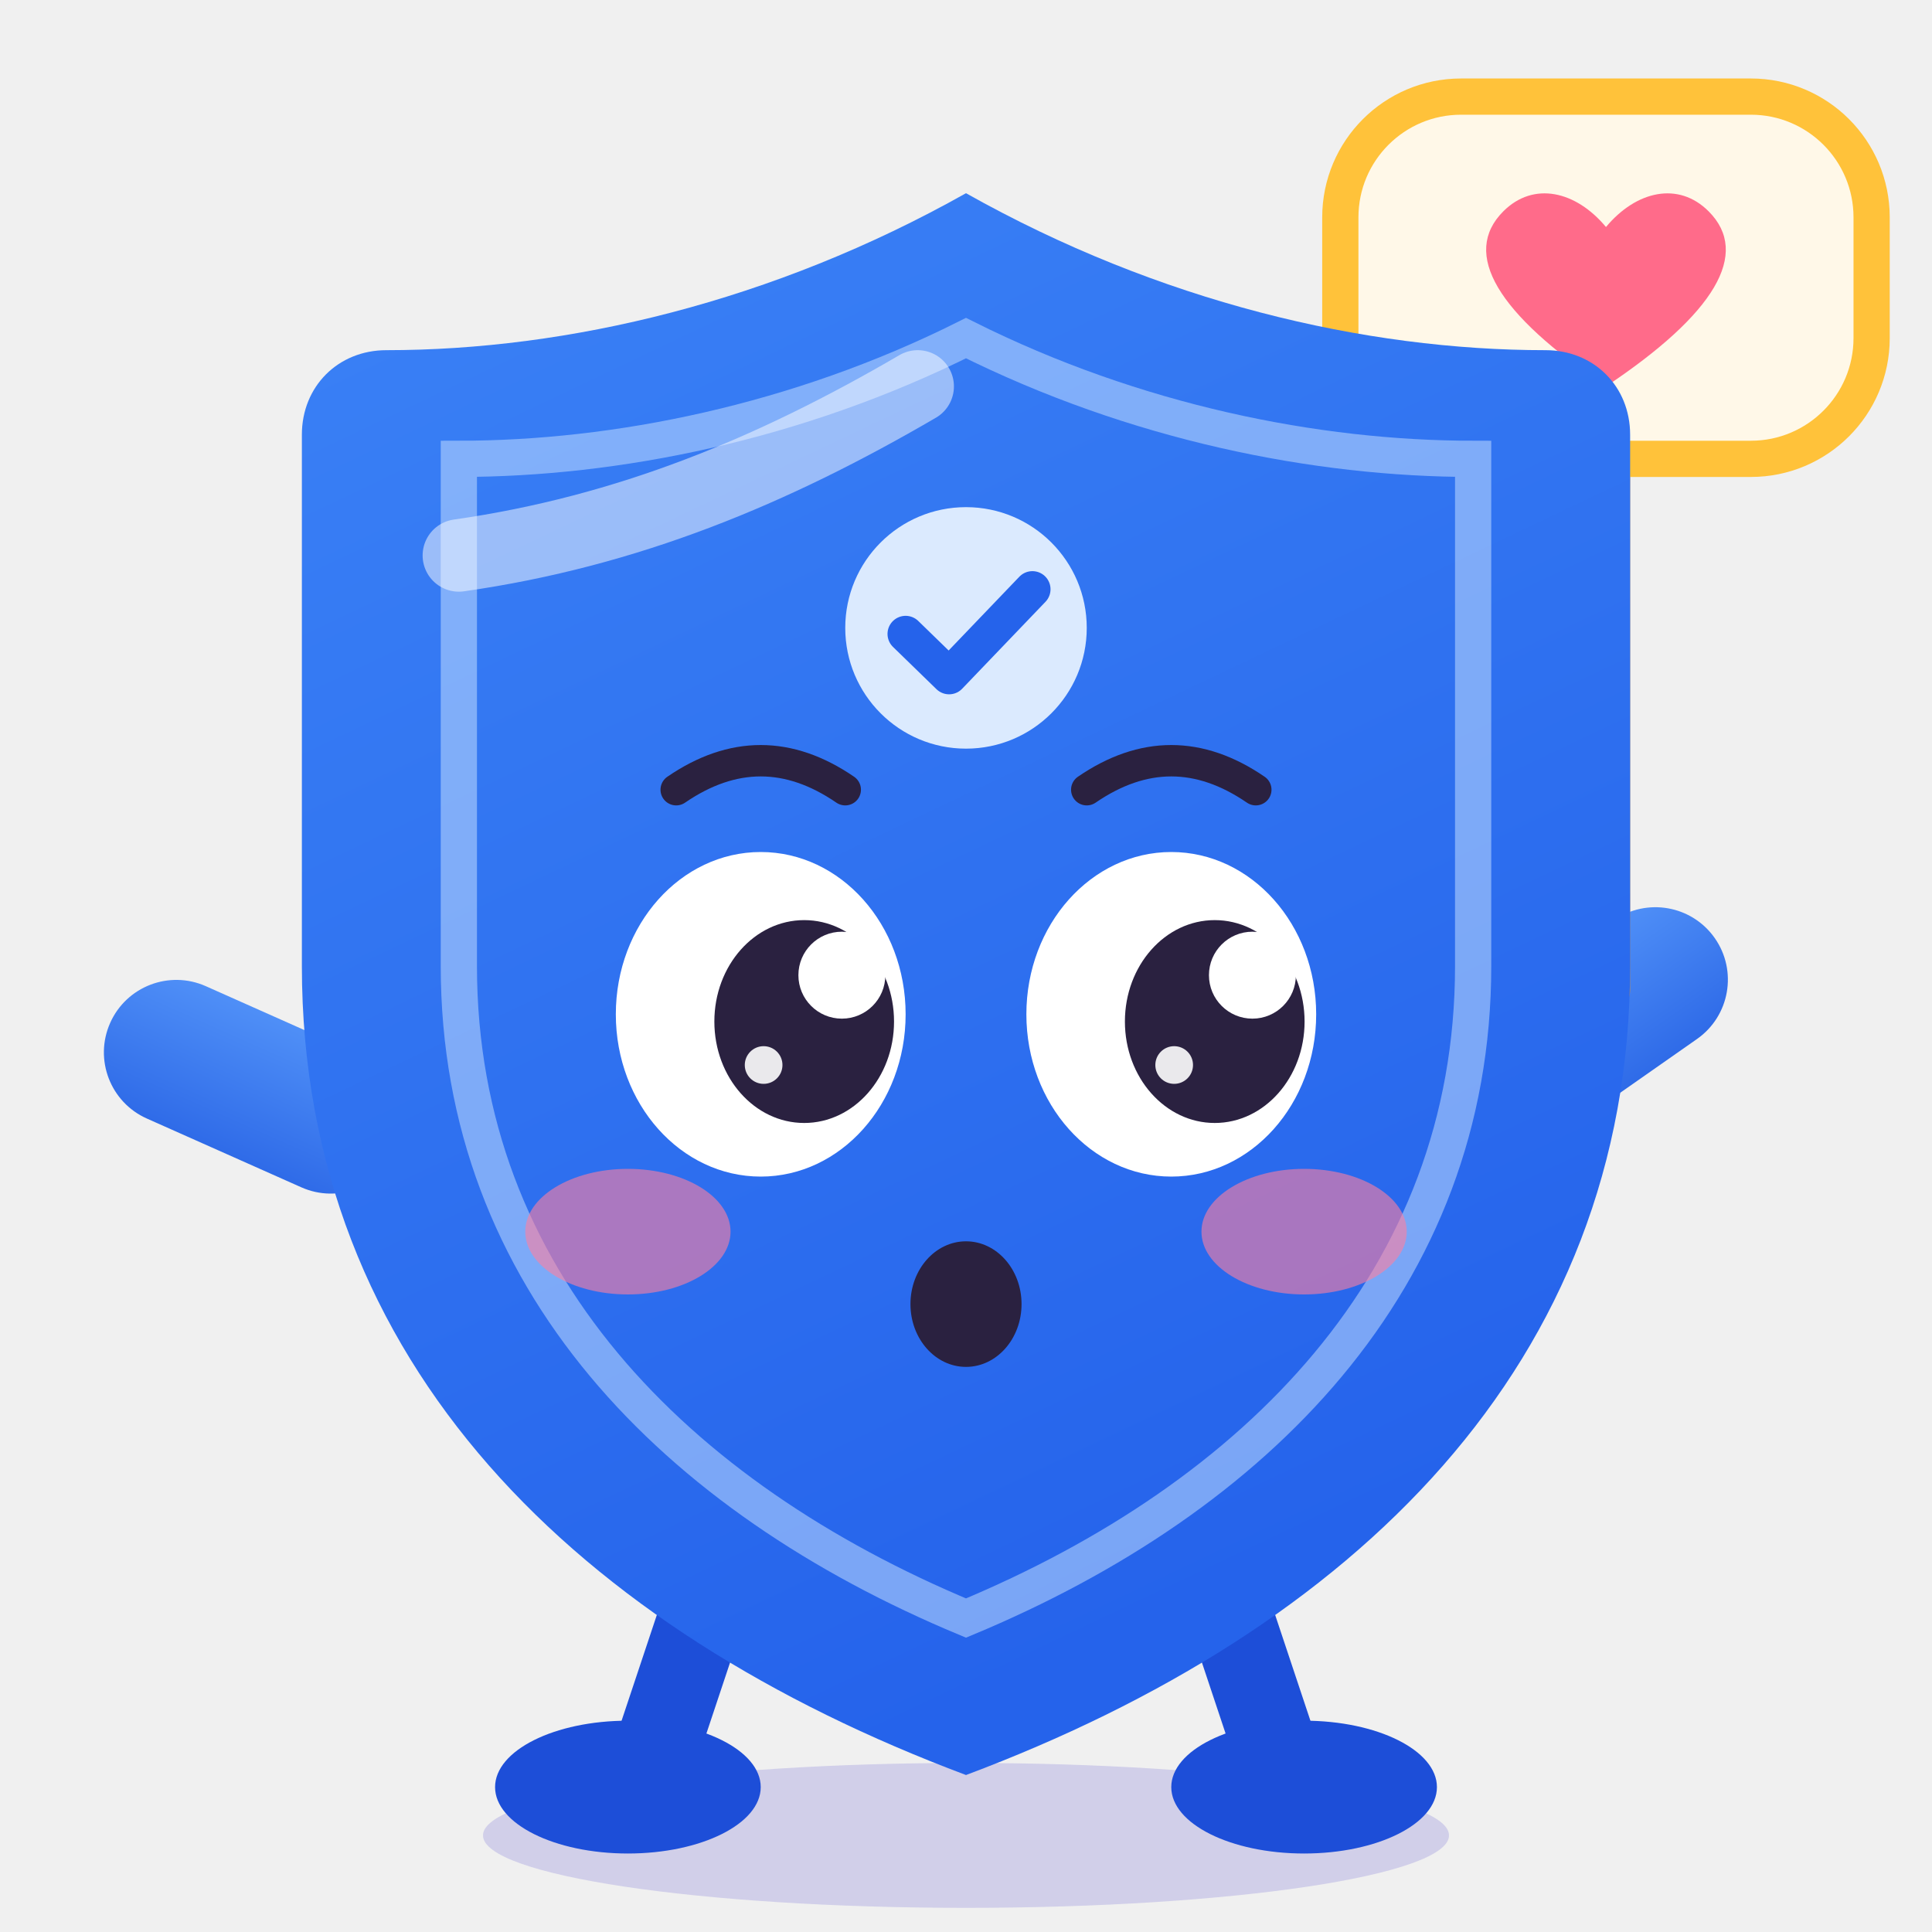
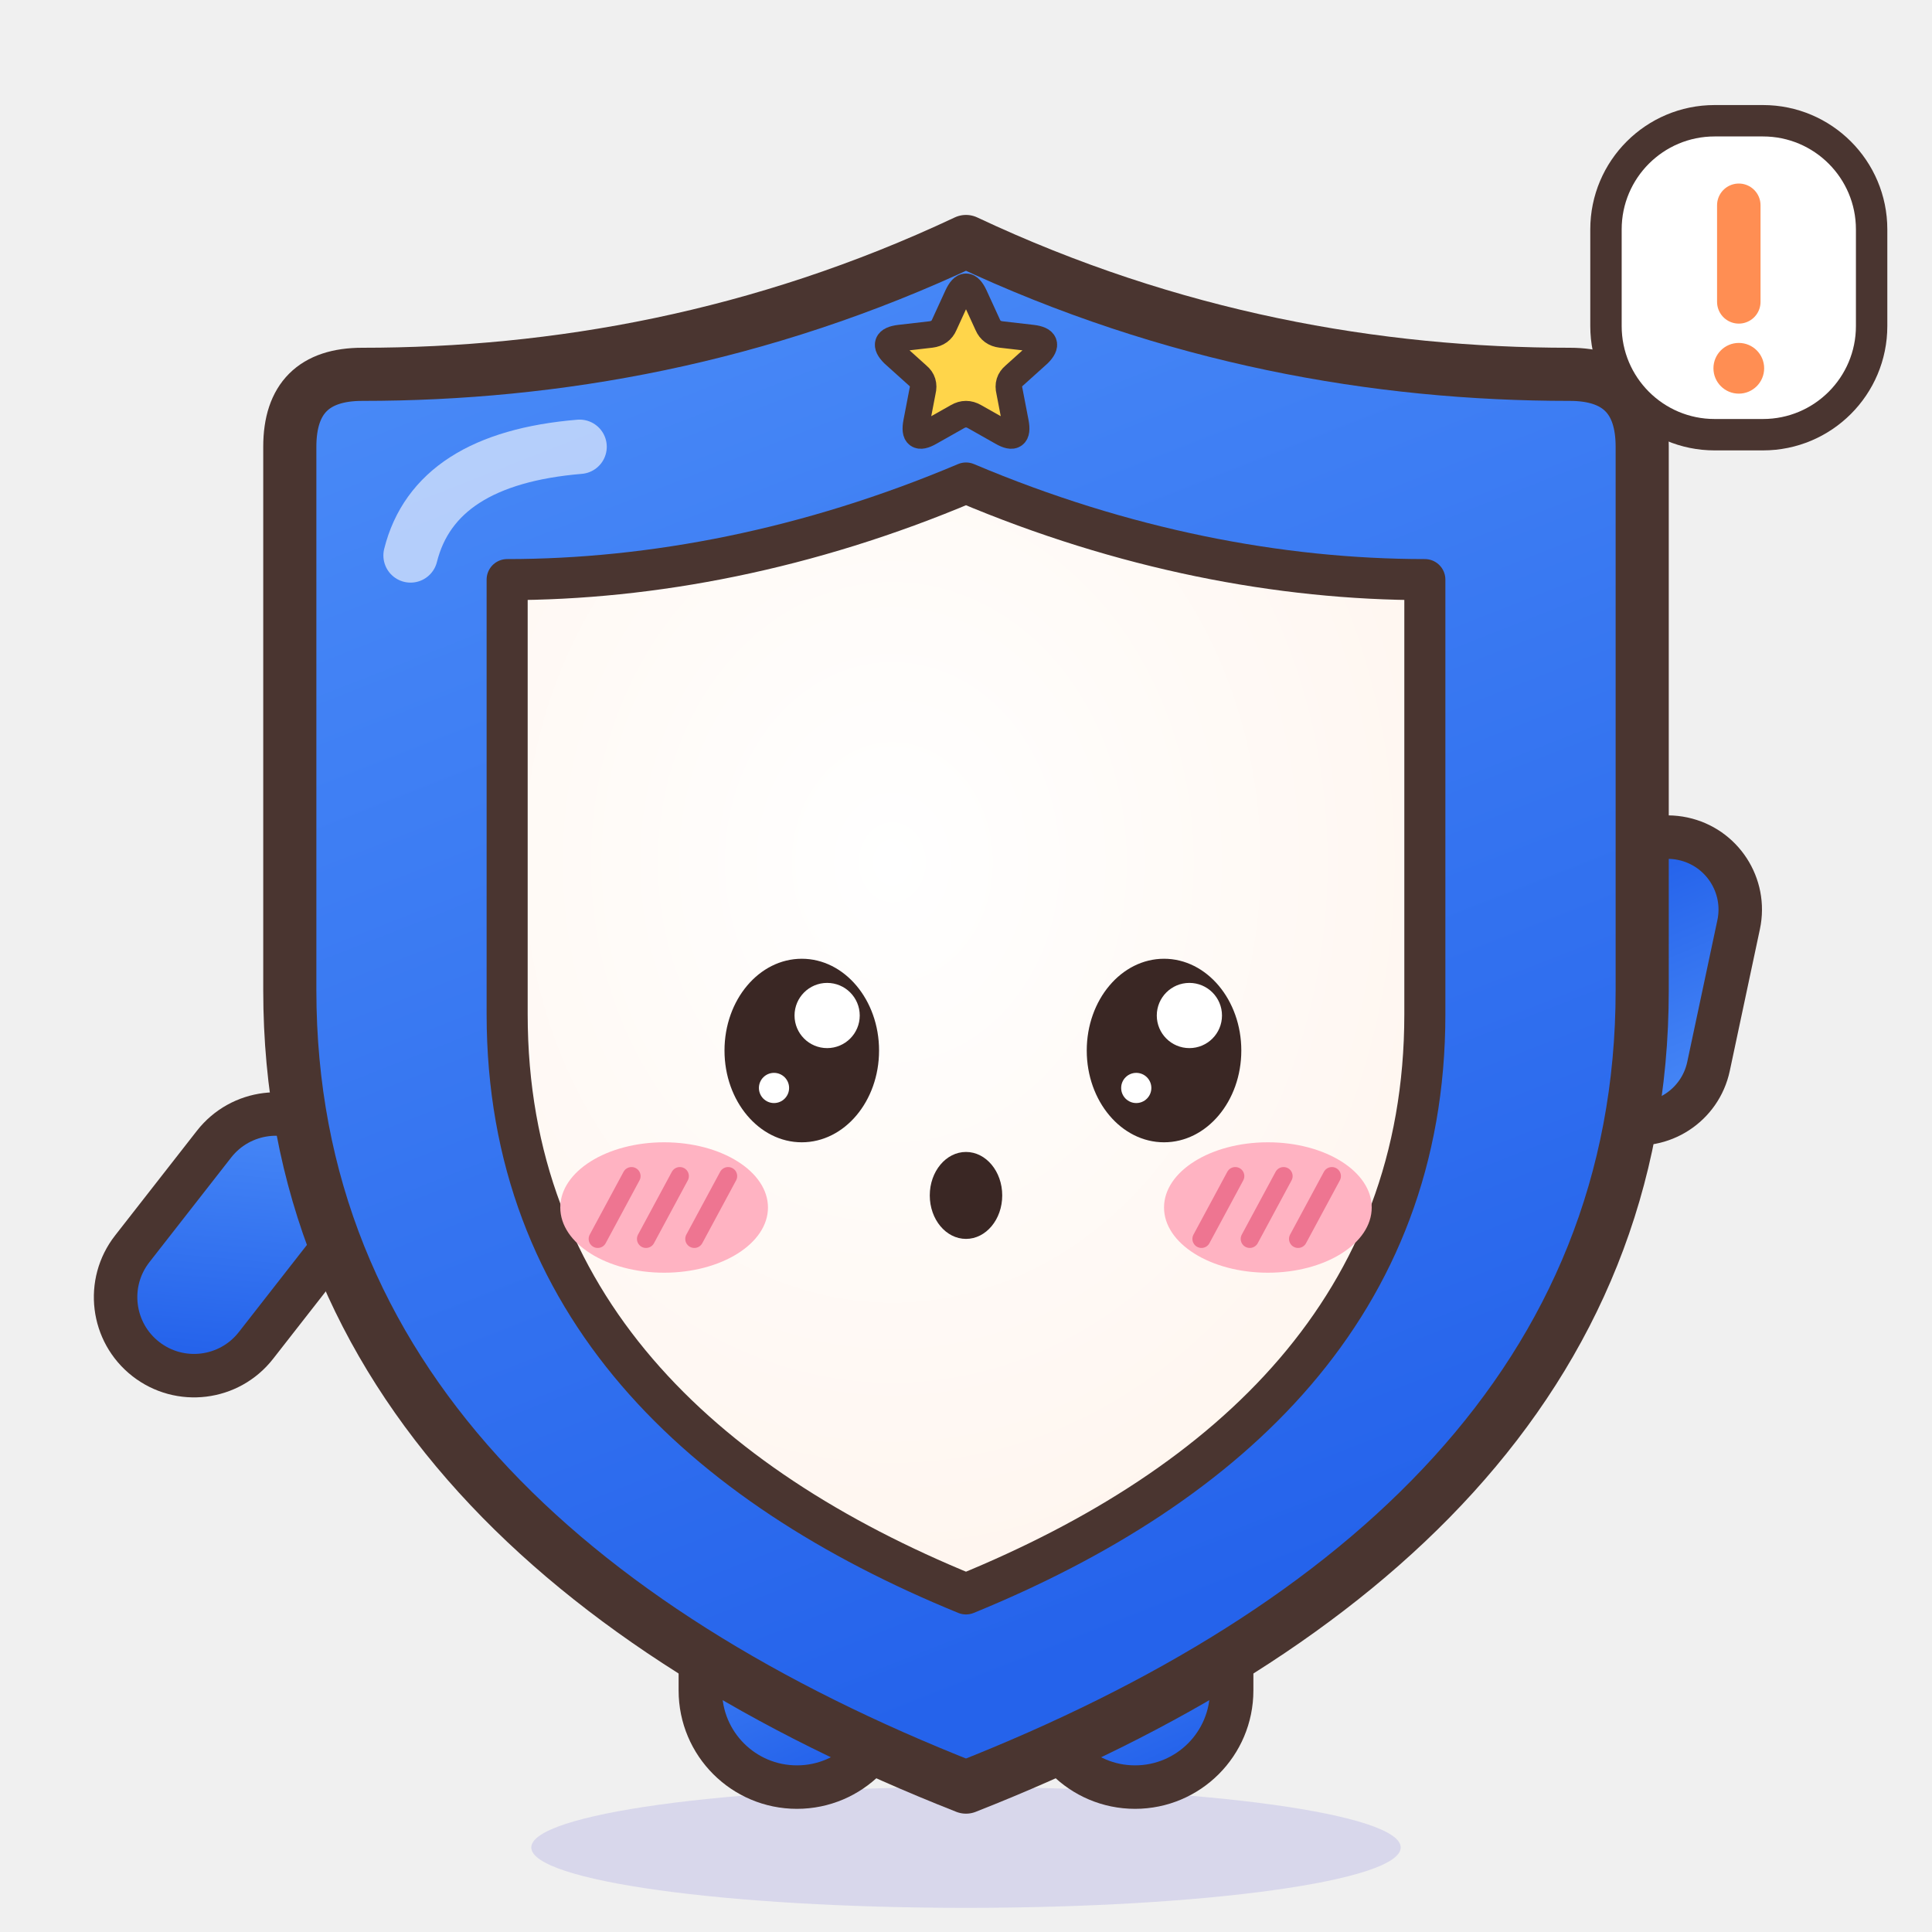
<svg xmlns="http://www.w3.org/2000/svg" viewBox="0 0 160 160" width="160" height="160" role="img" aria-label="Khiên Xanh">
  <style>
- @keyframes f{0%,100%{transform:translateY(0)}50%{transform:translateY(-5px)}}
- @keyframes s{0%,100%{transform:scaleX(1);opacity:.18}50%{transform:scaleX(.86);opacity:.1}}
- @keyframes bl{0%,90%,100%{transform:scaleY(1)}94%{transform:scaleY(.08)}}
- @keyframes wv{0%,100%{transform:rotate(0)}50%{transform:rotate(-26deg)}}
+ @keyframes f{0%,100%{transform:translateY(0)}50%{transform:translateY(-4px)}}
+ @keyframes s{0%,100%{transform:scaleX(1);opacity:.14}50%{transform:scaleX(.86);opacity:.08}}
+ @keyframes bl{0%,91%,100%{transform:scaleY(1)}95%{transform:scaleY(.1)}}
+ @keyframes wv{0%,100%{transform:rotate(0)}50%{transform:rotate(-22deg)}}
@keyframes sp{to{transform:rotate(360deg)}}
- @keyframes ck{0%,100%{opacity:.45}50%{opacity:.8}}
+ @keyframes ck{0%,100%{opacity:.85}50%{opacity:1}}
@keyframes zz{0%{opacity:0;transform:translate(0,6px)}25%{opacity:1}100%{opacity:0;transform:translate(9px,-16px)}}
@keyframes pp{0%,100%{transform:scale(1) rotate(0)}50%{transform:scale(1.18) rotate(8deg)}}
+ @keyframes jg{0%,100%{transform:rotate(0)}25%{transform:rotate(-7deg)}75%{transform:rotate(7deg)}}
.b{animation:f 3.4s ease-in-out infinite}
.sh{transform-box:fill-box;transform-origin:center;animation:s 3.4s ease-in-out infinite}
.e{transform-box:fill-box;transform-origin:center;animation:bl 5.2s infinite}
.w{transform-box:fill-box;animation:wv 1.8s ease-in-out infinite}
- .hm{transform-origin:80px 90px;animation:sp 12s linear infinite}
- .hh{transform-origin:80px 90px;animation:sp 144s linear infinite}
+ .hm{transform-origin:80px 66px;animation:sp 10s linear infinite}
+ .hh{transform-origin:80px 66px;animation:sp 120s linear infinite}
.ck{animation:ck 3.4s ease-in-out infinite}
.z{animation:zz 2.8s ease-in-out infinite}.z2{animation-delay:1.4s}
.pp{transform-box:fill-box;transform-origin:center;animation:pp 1.7s ease-in-out infinite}
+ .jg{transform-box:fill-box;transform-origin:50% 90%;animation:jg 1.2s ease-in-out infinite}
.d2{animation-delay:.5s}.d3{animation-delay:1s}
@media (prefers-reduced-motion:reduce){*{animation:none!important}}
</style>
  <defs>
-     <linearGradient id="kxremindb" x1="0" y1="0" x2=".4" y2="1">
-       <stop offset="0" stop-color="#3B82F6" />
+     <linearGradient id="kxremindb" x1="0" y1="0" x2="0.35" y2="1">
+       <stop offset="0" stop-color="#4C8DF8" />
      <stop offset="1" stop-color="#2563EB" />
    </linearGradient>
-     <linearGradient id="kxreminda" x1="0" y1="0" x2="0" y2="1">
-       <stop offset="0" stop-color="#4F8FF7" />
-       <stop offset="1" stop-color="#2F6BE8" />
-     </linearGradient>
+     <radialGradient id="kxremindf" cx=".42" cy=".34" r=".8">
+       <stop offset="0" stop-color="#FFFFFF" />
+       <stop offset="1" stop-color="#FFF4EC" />
+     </radialGradient>
  </defs>
-   <ellipse class="sh" cx="80" cy="152" rx="40" ry="6" fill="#4338CA" opacity=".18" />
+   <ellipse class="sh" cx="80" cy="153" rx="36" ry="5" fill="#4338CA" opacity=".14" />
  <g class="b">
-     <path d="M58 134 L54 146 M102 134 L106 146" stroke="#1D4ED8" stroke-width="7" stroke-linecap="round" />
-     <ellipse cx="52" cy="148" rx="11" ry="5.5" fill="#1D4ED8" />
-     <ellipse cx="108" cy="148" rx="11" ry="5.5" fill="#1D4ED8" />
-     <rect x="8" y="84" width="26" height="12" rx="6" fill="url(#kxreminda)" transform="rotate(24 21 90)" />
-     <rect x="122" y="78" width="22" height="12" rx="6" fill="url(#kxreminda)" transform="rotate(-35 133 84)" />
-     <rect x="131" y="34" width="4" height="50" rx="2" fill="#C2894B" />
-     <rect x="111" y="8" width="44" height="30" rx="10" fill="#FFF8E8" stroke="#FFC23A" stroke-width="3" />
-     <path d="M133 32 C124 26 121 21 124.5 17.5 C127 15 130.5 15.8 133 18.8 C135.5 15.8 139 15 141.5 17.5 C145 21 142 26 133 32 Z" fill="#FF6B8A" />
-     <path d="M80 16 C96 25 113 29 128 29 C132 29 135 32 135 36 L135 80 C135 113 112 135 80 147 C48 135 25 113 25 80 L25 36 C25 32 28 29 32 29 C47 29 64 25 80 16 Z" fill="url(#kxremindb)" />
-     <path d="M80 28 C94 35 109 38 122 38 L122 80 C122 106 104 124 80 134 C56 124 38 106 38 80 L38 38 C51 38 66 35 80 28 Z" fill="none" stroke="#BFDBFE" stroke-opacity=".55" stroke-width="3" />
-     <path d="M38 46 C52 44 64 39 76 32" stroke="#FFFFFF" stroke-opacity=".5" stroke-width="6" stroke-linecap="round" fill="none" />
-     <circle cx="80" cy="52" r="10" fill="#DBEAFE" />
-     <path d="M75 52.5 L78.6 56 L85.5 48.8" stroke="#2563EB" stroke-width="3" fill="none" stroke-linecap="round" stroke-linejoin="round" />
+     <rect x="58" y="128" width="16" height="20" rx="8" fill="url(#kxremindb)" stroke="#4A3530" stroke-width="3.6" stroke-linejoin="round" stroke-linecap="round" />
+     <rect x="86" y="128" width="16" height="20" rx="8" fill="url(#kxremindb)" stroke="#4A3530" stroke-width="3.6" stroke-linejoin="round" stroke-linecap="round" />
+     <g>
+       <rect x="18.5" y="93" width="13" height="24" rx="6.5" fill="url(#kxremindb)" stroke="#4A3530" stroke-width="3.6" stroke-linejoin="round" stroke-linecap="round" transform="rotate(38 25 96)" />
+     </g>
+     <g>
+       <rect x="129.0" y="87" width="12" height="24" rx="6.0" fill="url(#kxremindb)" stroke="#4A3530" stroke-width="3.6" stroke-linejoin="round" stroke-linecap="round" transform="rotate(-168 135 90)" />
+     </g>
+     <path d="M80 20 C97 28 114 31 130 31 Q136 31 136 37 L136 82 C136 114 113 135 80 148 C47 135 24 114 24 82 L24 37 Q24 31 30 31 C46 31 63 28 80 20 Z" fill="url(#kxremindb)" stroke="#4A3530" stroke-width="4.4" stroke-linejoin="round" stroke-linecap="round" />
+     <path d="M34 46 Q36 38 48 37" fill="none" stroke="#FFFFFF" stroke-opacity=".6" stroke-width="4.5" stroke-linecap="round" />
+     <path d="M80 40 C93 45.5 106 48 118 48 L118 84 C118 108 102 123 80 132 C58 123 42 108 42 84 L42 48 C54 48 67 45.5 80 40 Z" fill="url(#kxremindf)" stroke="#4A3530" stroke-width="3.4" stroke-linejoin="round" stroke-linecap="round" />
+     <path d="M80.7 24.5 L81.8 26.9 Q82.1 27.6 82.9 27.7 L85.5 28.0 Q87.1 28.2 86.0 29.3 L84.0 31.1 Q83.4 31.6 83.6 32.4 L84.1 35.0 Q84.4 36.6 83.0 35.8 L80.7 34.5 Q80.0 34.1 79.3 34.5 L77.0 35.8 Q75.6 36.6 75.9 35.0 L76.4 32.4 Q76.6 31.6 76.0 31.1 L74.0 29.3 Q72.9 28.2 74.5 28.0 L77.1 27.7 Q77.9 27.6 78.2 26.9 L79.3 24.5 Q80.0 23.0 80.7 24.5 Z" fill="#FFD54A" stroke="#4A3530" stroke-width="2.2" stroke-linejoin="round" stroke-linecap="round" />
    <g class="ck">
-       <ellipse cx="52" cy="102" rx="8.5" ry="5.2" fill="#FF7FA0" opacity=".6" />
-       <ellipse cx="108" cy="102" rx="8.5" ry="5.2" fill="#FF7FA0" opacity=".6" />
+       <ellipse cx="55" cy="100" rx="8.6" ry="5.4" fill="#FFB3C2" />
+       <path d="M49.5 102.6 L52.3 97.4" stroke="#EE7591" stroke-width="1.5" stroke-linecap="round" />
+       <path d="M53.5 102.6 L56.3 97.4" stroke="#EE7591" stroke-width="1.5" stroke-linecap="round" />
+       <path d="M57.5 102.6 L60.3 97.4" stroke="#EE7591" stroke-width="1.5" stroke-linecap="round" />
+       <ellipse cx="105" cy="100" rx="8.6" ry="5.4" fill="#FFB3C2" />
+       <path d="M99.5 102.6 L102.3 97.4" stroke="#EE7591" stroke-width="1.5" stroke-linecap="round" />
+       <path d="M103.5 102.6 L106.3 97.4" stroke="#EE7591" stroke-width="1.5" stroke-linecap="round" />
+       <path d="M107.5 102.6 L110.3 97.4" stroke="#EE7591" stroke-width="1.5" stroke-linecap="round" />
    </g>
    <g class="e">
-       <ellipse cx="63" cy="84" rx="12" ry="13.44" fill="#FFFFFF" />
-       <ellipse cx="66.6" cy="84.6" rx="7.44" ry="8.4" fill="#2A2140" />
-       <circle cx="69.72" cy="80.76" r="3.6" fill="#FFFFFF" />
-       <circle cx="63.24" cy="88.2" r="1.56" fill="#FFFFFF" opacity=".9" />
+       <ellipse cx="66.4" cy="87" rx="6.40" ry="7.60" fill="#3A2724" />
+       <circle cx="68.50" cy="84.10" r="2.70" fill="#FFFFFF" />
+       <circle cx="64.10" cy="90.10" r="1.25" fill="#FFFFFF" />
    </g>
    <g class="e">
-       <ellipse cx="97" cy="84" rx="12" ry="13.44" fill="#FFFFFF" />
-       <ellipse cx="100.6" cy="84.6" rx="7.44" ry="8.4" fill="#2A2140" />
-       <circle cx="103.72" cy="80.76" r="3.6" fill="#FFFFFF" />
-       <circle cx="97.24" cy="88.2" r="1.56" fill="#FFFFFF" opacity=".9" />
+       <ellipse cx="96.4" cy="87" rx="6.40" ry="7.60" fill="#3A2724" />
+       <circle cx="98.50" cy="84.10" r="2.70" fill="#FFFFFF" />
+       <circle cx="94.10" cy="90.10" r="1.25" fill="#FFFFFF" />
    </g>
-     <path d="M56 65.4 Q63 60.6 70 65.4" fill="none" stroke="#2A2140" stroke-width="2.6" stroke-linecap="round" />
-     <path d="M90 65.4 Q97 60.6 104 65.4" fill="none" stroke="#2A2140" stroke-width="2.6" stroke-linecap="round" />
-     <ellipse cx="80" cy="108" rx="4.6" ry="5.2" fill="#2A2140" />
+     <ellipse cx="80" cy="99" rx="3" ry="3.6" fill="#3A2724" />
+   </g>
+   <g class="jg">
+     <rect x="133" y="10" width="22" height="26" rx="9" fill="#FFFFFF" stroke="#4A3530" stroke-width="2.6" stroke-linejoin="round" stroke-linecap="round" />
+     <path d="M144 17 L144 25" stroke="#FF8E53" stroke-width="3.6" stroke-linecap="round" />
+     <circle cx="144" cy="30.5" r="2.1" fill="#FF8E53" />
  </g>
</svg>
